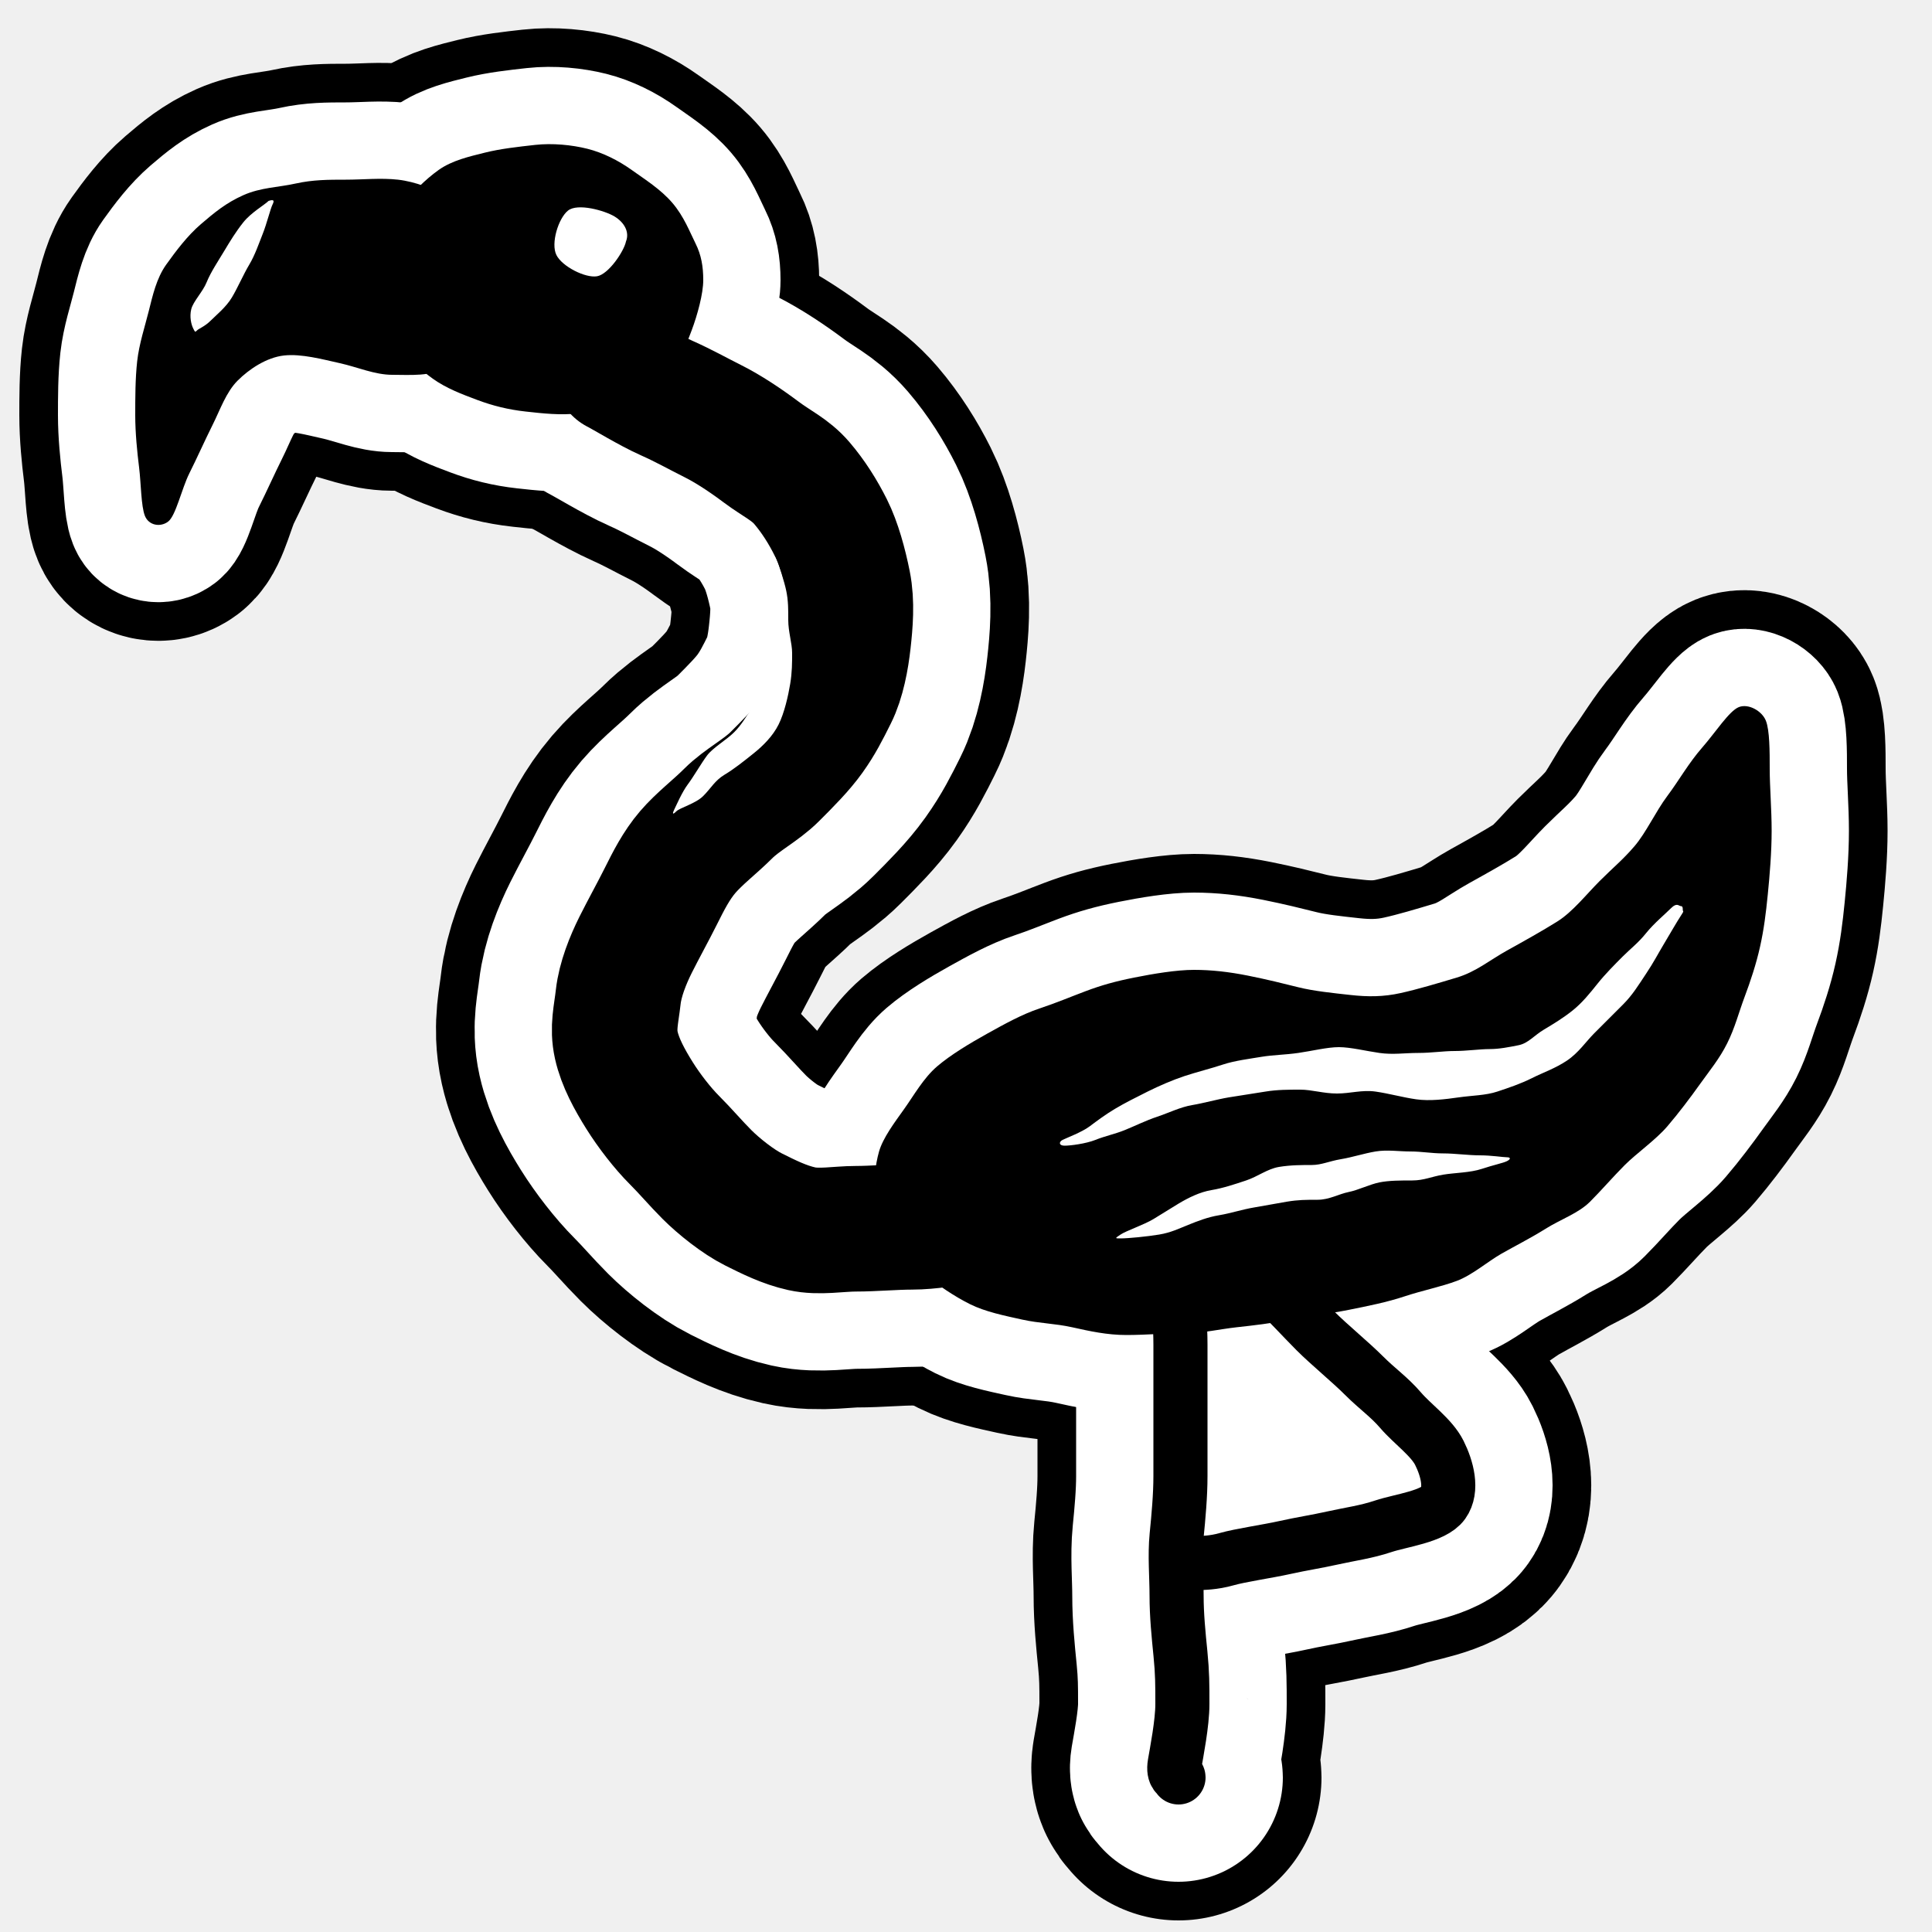
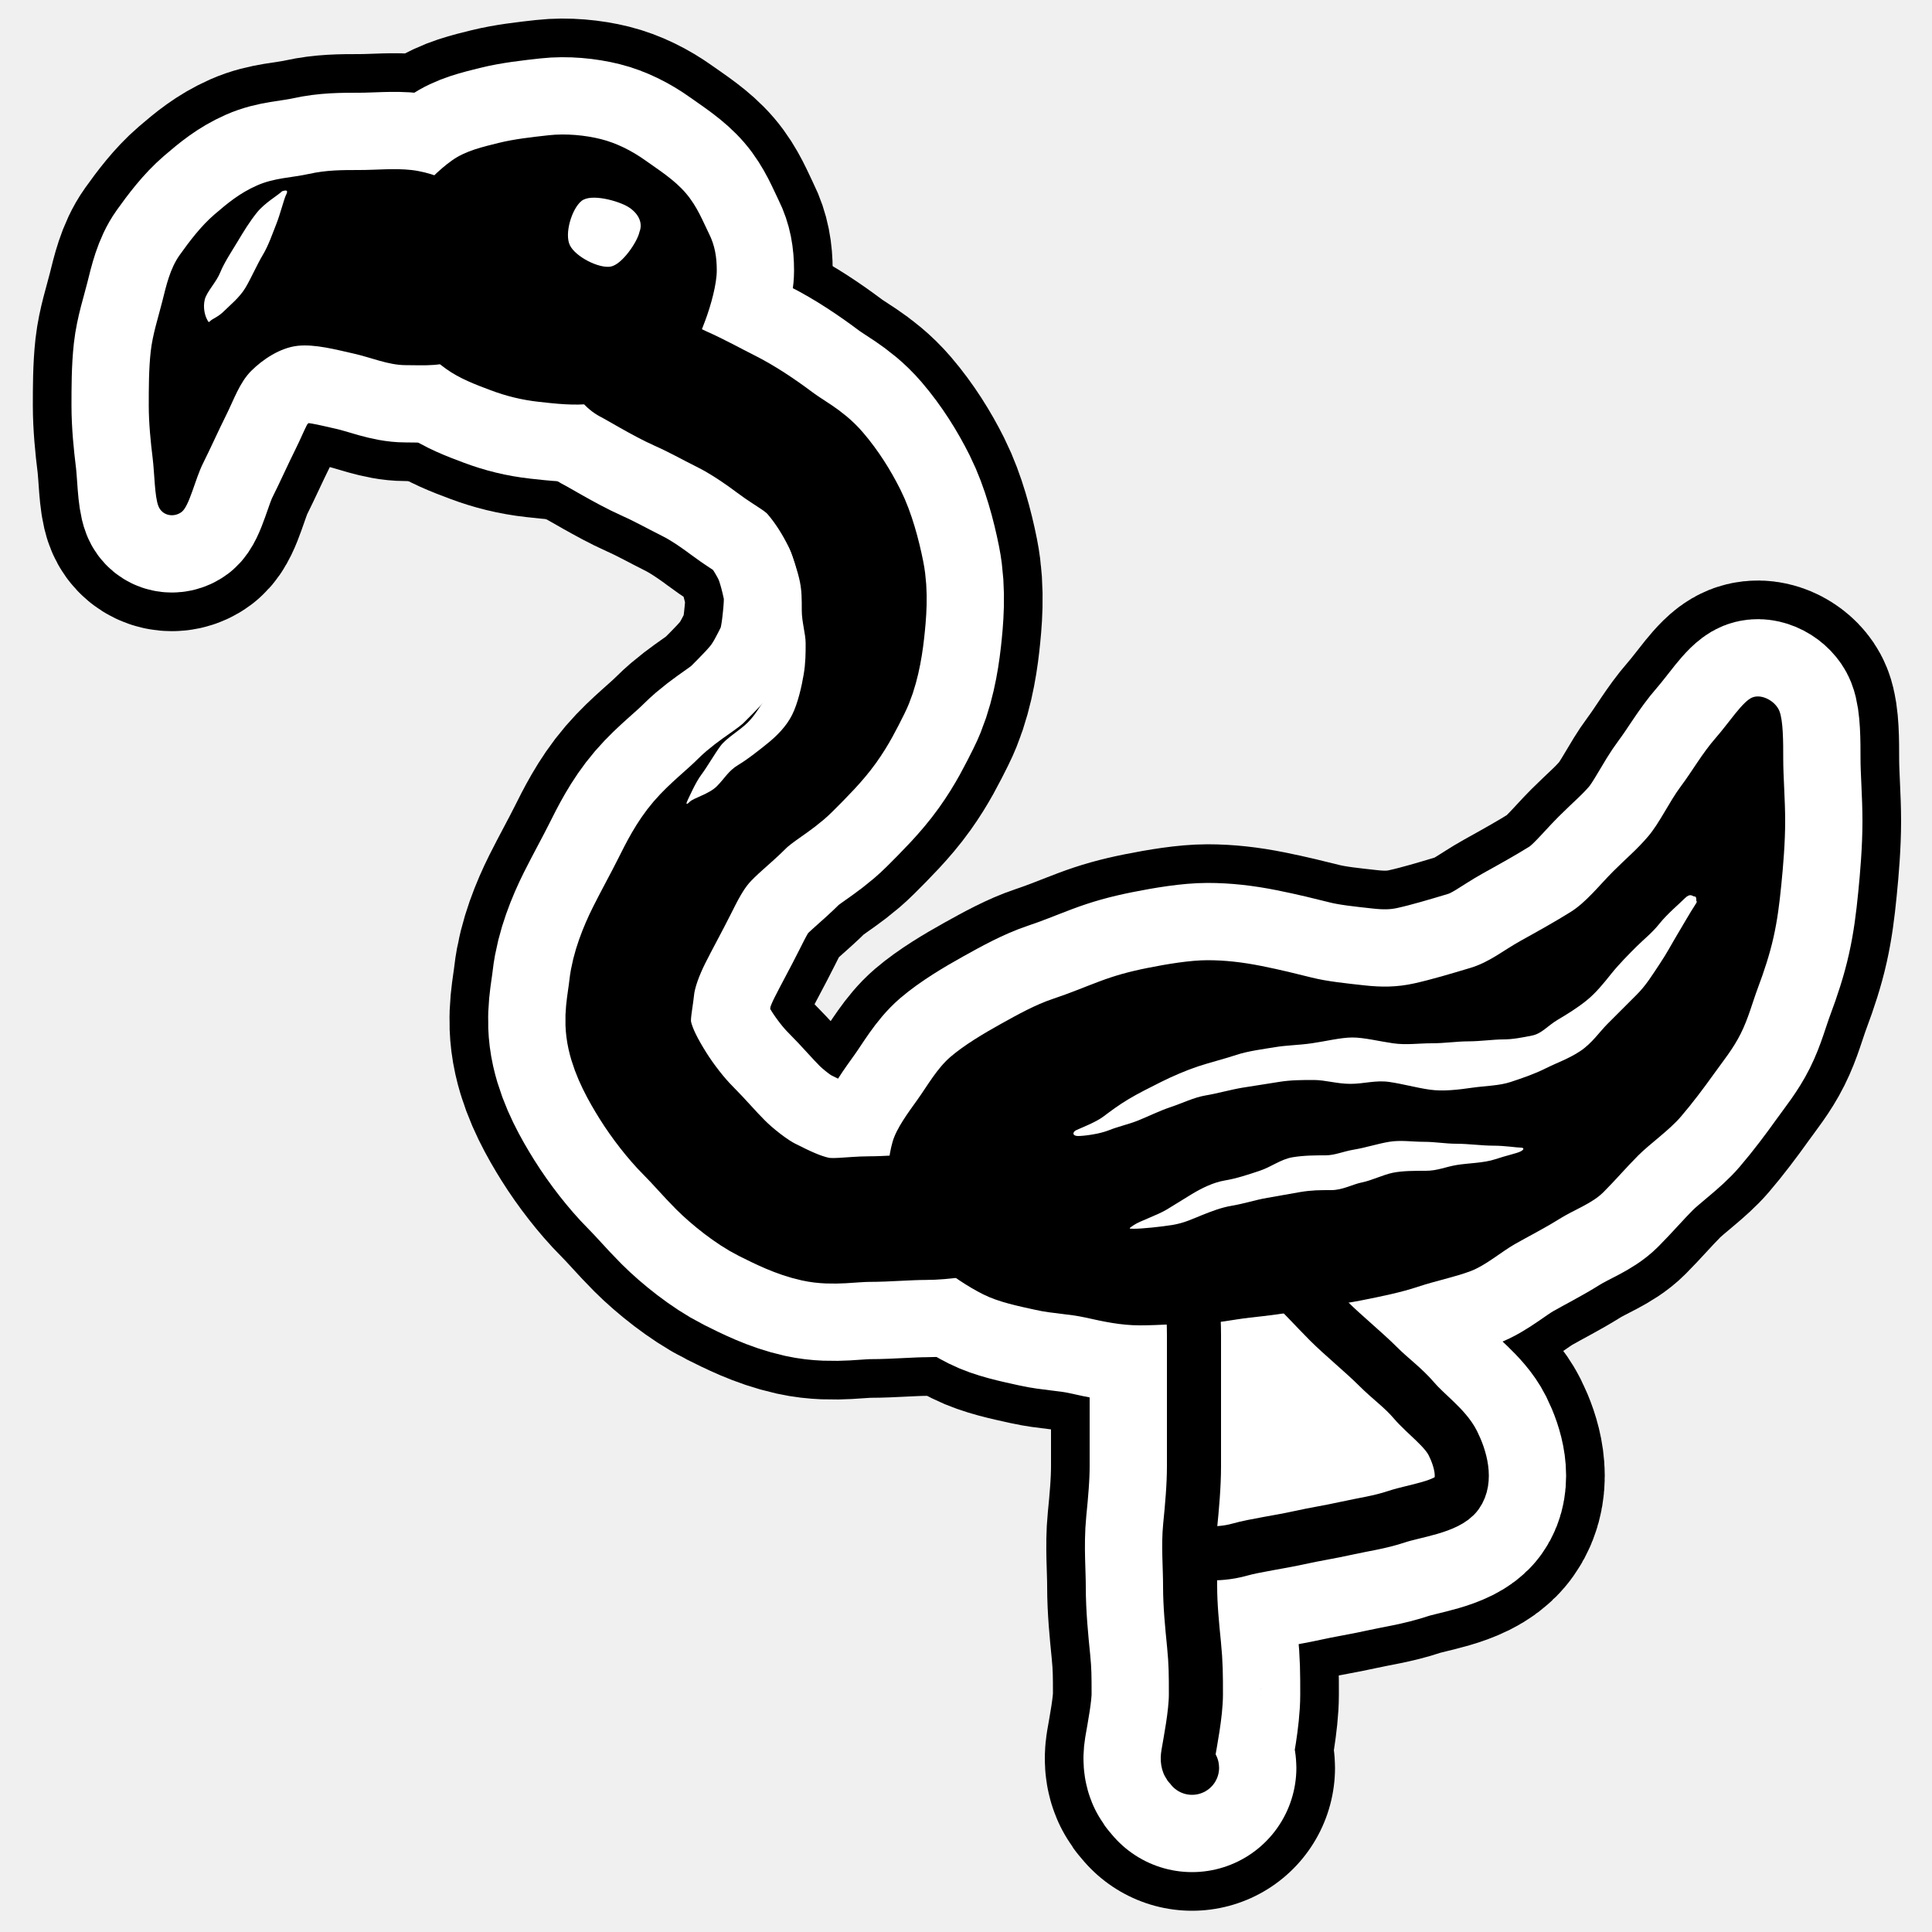
<svg xmlns="http://www.w3.org/2000/svg" width="100" height="100" viewBox="0 0 100 100">
  <defs>
    <path id="s0" d="M22.9 10.1c-.4-.3-1.4-.7-2.3-.8s-1.8 0-2.7 0-1.7 0-2.6.2-1.8.2-2.7.6-1.5.9-2.2 1.5-1.3 1.4-1.8 2.1-.7 1.6-.9 2.4-.5 1.7-.6 2.6-.1 1.9-.1 2.8.1 1.9.2 2.7.1 2 .3 2.5.8.6 1.2.3.7-1.7 1.1-2.5.8-1.7 1.2-2.5.7-1.7 1.3-2.3 1.5-1.2 2.4-1.3 2 .2 2.9.4 1.8.6 2.7.6 2.1.1 2.7-.4.8-1.9 1-2.8.2-1.9.1-2.8-.4-1.9-.6-2.4-.1-.6-.6-.9z" />
    <path id="s1" d="M36.4 14.5c0 .7-.3 1.8-.6 2.6s-.6 1.6-1.2 2.2-1.4 1.1-2.2 1.4-1.6.6-2.5.7-1.8 0-2.7-.1-1.7-.3-2.5-.6-1.6-.6-2.3-1.1-1.3-1.1-1.7-1.8-.9-1.4-1.1-2.2-.1-1.8.1-2.6.6-1.6 1.1-2.3 1.2-1.4 1.9-1.9 1.6-.7 2.4-.9 1.7-.3 2.6-.4 1.9 0 2.7.2 1.6.6 2.3 1.1 1.5 1 2.1 1.7.9 1.5 1.2 2.1.4 1.2.4 1.9z" />
    <path id="s2" d="M45.3 62c-.1-.8 0-1.7.2-2.4s.8-1.5 1.3-2.2 1-1.6 1.7-2.2 1.7-1.2 2.6-1.7 1.8-1 2.7-1.3 1.6-.6 2.4-.9 1.5-.5 2.5-.7 2.2-.4 3.1-.4 1.8.1 2.8.3 1.8.4 2.6.6 1.8.3 2.7.4 1.7.1 2.6-.1 1.9-.5 2.9-.8 1.7-.9 2.6-1.4 1.8-1 2.6-1.5 1.5-1.4 2.2-2.1 1.2-1.1 1.8-1.8 1.1-1.8 1.7-2.6 1.1-1.7 1.8-2.5 1.4-1.9 1.9-2.1 1.2.2 1.4.7.2 1.6.2 2.5.1 2.1.1 3.2-.1 2.3-.2 3.3-.2 1.8-.4 2.7-.5 1.8-.8 2.6-.5 1.6-.9 2.4-.9 1.4-1.4 2.1-1.1 1.5-1.7 2.2-1.6 1.4-2.2 2-1.2 1.3-1.8 1.9-1.5.9-2.3 1.4-1.6.9-2.3 1.3-1.5 1.1-2.3 1.4-1.8.5-2.7.8-1.9.5-2.9.7-2 .3-3 .5-1.9.3-2.8.4-1.7.3-2.6.3-2.1.1-3.1.1-1.9-.2-2.8-.4-1.7-.2-2.6-.4-1.9-.4-2.7-.8-1.7-1-2.4-1.6-1.4-1.3-1.8-1.9-.6-1.3-.7-2z" />
    <path id="l0" d="M31.9 19.2c.4.2 1.7 1 2.6 1.4s1.6.8 2.4 1.2 1.7 1 2.5 1.6 1.5.9 2.1 1.6 1.1 1.5 1.5 2.3.7 1.9.9 2.9.1 2.1 0 3-.3 2-.7 2.8-.7 1.4-1.2 2.1-1.2 1.4-1.9 2.1-1.7 1.2-2.4 1.9-1.5 1.3-2.1 2-1 1.5-1.4 2.3-.9 1.7-1.3 2.5-.8 1.8-.9 2.7-.3 1.6-.1 2.5.7 1.8 1.2 2.6 1.2 1.7 1.8 2.3 1.1 1.2 1.7 1.8 1.6 1.4 2.4 1.8 1.6.8 2.5 1 1.9 0 2.8 0 2-.1 2.9-.1 2.1-.2 2.5-.3.3 0 .3 0" fill="none" />
    <path id="l1" d="M60.9 67c.1.4.2 1.6.2 2.6s0 2.7 0 3.8 0 2 0 3-.1 2.1-.2 3.1 0 2.1 0 3.1.1 2 .2 3 .1 1.6.1 2.6-.3 2.5-.4 3.1.2.6.2.7" fill="none" />
    <path id="l2" d="M66.1 66.9c.4.3 1.3 1.3 2 2s1.8 1.6 2.5 2.3 1.3 1.1 1.9 1.8 1.6 1.4 2 2.2.7 1.9.2 2.6-2.2.9-3.1 1.2-1.7.4-2.6.6-1.6.3-2.5.5-2.3.4-3 .6-1.3.2-1.5.2" fill="none" />
  </defs>
-   <g fill="#000" stroke="#000" stroke-linejoin="round" stroke-linecap="round" stroke-width="12">
-     <use href="#s0" />
-     <use href="#s1" />
-     <use href="#s2" />
-     <use href="#l0" stroke-width="18.5" />
-     <use href="#l1" stroke-width="14.8" />
-     <use href="#l2" stroke-width="14.8" />
+   <g transform="translate(50 50) scale(1.000) translate(-49.3 -50.5)">
+     <g fill="#000" stroke="#000" stroke-linejoin="round" stroke-linecap="round" stroke-width="12">
+       <use href="#s0" />
+       <use href="#s1" />
+       <use href="#s2" />
+       <use href="#l0" stroke-width="18.5" />
+       <use href="#l1" stroke-width="14.8" />
+       <use href="#l2" stroke-width="14.8" />
+     </g>
+     <g fill="#fff" stroke="#fff" stroke-linejoin="round" stroke-linecap="round" stroke-width="8">
+       <use href="#s0" />
+       <use href="#s1" />
+       <use href="#s2" />
+       <use href="#l0" stroke-width="14.5" />
+       <use href="#l1" stroke-width="10.8" />
+       <use href="#l2" stroke-width="10.8" />
+     </g>
+     <g fill="#000" stroke="#000" stroke-linejoin="round" stroke-linecap="round" stroke-width="0">
+       <use href="#s0" />
+       <use href="#s1" />
+       <use href="#s2" />
+       <use href="#l0" stroke-width="6.5" />
+       <use href="#l1" stroke-width="2.8" />
+       <use href="#l2" stroke-width="2.8" />
+     </g>
+     <g>
+       <path d="M32.4 12.5c-.1.5-.9 1.7-1.5 1.8s-1.8-.5-2.1-1.1.1-1.9.6-2.3 1.9 0 2.4.3.8.8.6 1.3z" fill="#fff" />
+       <path d="M13.9 10.4c-.2.2-.9.6-1.3 1.1s-.7 1-1 1.5-.7 1.1-.9 1.6-.7 1-.8 1.4 0 .8.1 1 .1.2.2.1.4-.2.7-.5.8-.7 1.1-1.2.6-1.2.9-1.7.5-1.1.7-1.6.4-1.3.5-1.5.1-.3-.2-.2z" fill="#fff" />
+       <path d="M40 29c-.1.3-.1 1.1-.2 1.6s0 1-.1 1.5-.2 1.1-.2 1.6 0 1-.1 1.5-.2 1.1-.5 1.5-.5.8-.9 1.2-1.1.8-1.4 1.2-.7 1.1-1 1.5-.6 1.1-.7 1.3-.1.3.1.1 1-.4 1.4-.8.6-.8 1.1-1.1 1-.7 1.5-1.1 1-.9 1.3-1.5.5-1.5.6-2.1.1-1.1.1-1.6-.2-1.1-.2-1.7 0-1-.1-1.5-.4-1.4-.5-1.6-.1-.3-.2 0z" fill="#fff" />
+       <path d="M55.1 59.3c.3 0 1.1-.1 1.6-.3s1-.3 1.5-.5 1.1-.5 1.7-.7 1.2-.5 1.8-.6 1.3-.3 1.9-.4 1.3-.2 1.9-.3 1.2-.1 1.8-.1 1.2.2 1.9.2 1.3-.2 2-.1 1.4.3 2.1.4 1.5 0 2.2-.1 1.4-.1 2-.3 1.2-.4 1.8-.7 1.2-.5 1.8-.9 1-1 1.4-1.4 1-1 1.5-1.5.8-1 1.2-1.6.6-1 .9-1.5.7-1.2.9-1.5.1-.2.1-.3 0-.2-.1-.2-.2-.2-.5.1-.9.8-1.3 1.3-.8.8-1.2 1.2-.9.9-1.3 1.4-.8 1-1.3 1.4-1 .7-1.5 1-.8.7-1.3.8-1 .2-1.5.2-1.2.1-1.8.1-1.2.1-1.9.1-1.3.1-2 0-1.5-.3-2.1-.3-1.4.2-2.1.3-1.3.1-1.9.2-1.4.2-2 .4-1.4.4-2 .6-1.3.5-1.9.8-1.2.6-1.7.9-.9.6-1.3.9-1.2.6-1.4.7-.2.3.1.3z" fill="#fff" />
+       <path d="M58 64.1c.4 0 1.4-.1 2-.2s1-.3 1.5-.5 1-.4 1.6-.5 1.2-.3 1.8-.4 1.1-.2 1.7-.3 1-.1 1.6-.1 1.1-.3 1.6-.4 1.1-.4 1.6-.5 1.1-.1 1.7-.1 1-.2 1.6-.3 1.4-.1 2-.3 1.1-.3 1.3-.4.2-.2 0-.2-.8-.1-1.4-.1-1.3-.1-1.9-.1-1.1-.1-1.7-.1-1.2-.1-1.8 0-1.2.3-1.8.4-1 .3-1.5.3-1.1 0-1.7.1-1.1.5-1.7.7-1.2.4-1.8.5-1.2.4-1.7.7-.8.5-1.3.8-1.4.6-1.7.8-.3.2 0 .2z" fill="#fff" />
+     </g>
+     <g />
  </g>
-   <g fill="#fff" stroke="#fff" stroke-linejoin="round" stroke-linecap="round" stroke-width="8">
-     <use href="#s0" />
-     <use href="#s1" />
-     <use href="#s2" />
-     <use href="#l0" stroke-width="14.5" />
-     <use href="#l1" stroke-width="10.8" />
-     <use href="#l2" stroke-width="10.8" />
-   </g>
-   <g fill="#000" stroke="#000" stroke-linejoin="round" stroke-linecap="round" stroke-width="0">
-     <use href="#s0" />
-     <use href="#s1" />
-     <use href="#s2" />
-     <use href="#l0" stroke-width="6.5" />
-     <use href="#l1" stroke-width="2.8" />
-     <use href="#l2" stroke-width="2.8" />
-   </g>
-   <g>
-     <path d="M32.4 12.5c-.1.5-.9 1.7-1.5 1.8s-1.8-.5-2.1-1.1.1-1.9.6-2.3 1.9 0 2.4.3.8.8.6 1.3z" fill="#fff" />
-     <path d="M13.9 10.4c-.2.2-.9.6-1.3 1.1s-.7 1-1 1.5-.7 1.1-.9 1.6-.7 1-.8 1.4 0 .8.1 1 .1.2.2.1.4-.2.7-.5.8-.7 1.1-1.2.6-1.2.9-1.7.5-1.1.7-1.6.4-1.3.5-1.5.1-.3-.2-.2z" fill="#fff" />
-     <path d="M40 29c-.1.3-.1 1.1-.2 1.6s0 1-.1 1.5-.2 1.1-.2 1.6 0 1-.1 1.5-.2 1.1-.5 1.5-.5.8-.9 1.2-1.1.8-1.4 1.2-.7 1.1-1 1.5-.6 1.1-.7 1.3-.1.3.1.1 1-.4 1.4-.8.6-.8 1.1-1.1 1-.7 1.5-1.1 1-.9 1.3-1.5.5-1.5.6-2.1.1-1.1.1-1.6-.2-1.1-.2-1.7 0-1-.1-1.5-.4-1.4-.5-1.6-.1-.3-.2 0z" fill="#fff" />
-     <path d="M55.1 59.3c.3 0 1.1-.1 1.6-.3s1-.3 1.5-.5 1.1-.5 1.7-.7 1.2-.5 1.8-.6 1.3-.3 1.9-.4 1.3-.2 1.9-.3 1.2-.1 1.8-.1 1.2.2 1.9.2 1.3-.2 2-.1 1.4.3 2.1.4 1.5 0 2.2-.1 1.4-.1 2-.3 1.2-.4 1.8-.7 1.2-.5 1.8-.9 1-1 1.4-1.4 1-1 1.5-1.5.8-1 1.2-1.6.6-1 .9-1.5.7-1.2.9-1.5.1-.2.1-.3 0-.2-.1-.2-.2-.2-.5.1-.9.8-1.3 1.3-.8.8-1.2 1.2-.9.9-1.3 1.4-.8 1-1.3 1.4-1 .7-1.5 1-.8.7-1.3.8-1 .2-1.5.2-1.2.1-1.8.1-1.2.1-1.9.1-1.3.1-2 0-1.5-.3-2.1-.3-1.4.2-2.1.3-1.3.1-1.9.2-1.4.2-2 .4-1.4.4-2 .6-1.3.5-1.9.8-1.2.6-1.7.9-.9.6-1.3.9-1.2.6-1.4.7-.2.3.1.3z" fill="#fff" />
-     <path d="M58 64.1c.4 0 1.4-.1 2-.2s1-.3 1.5-.5 1-.4 1.6-.5 1.2-.3 1.8-.4 1.1-.2 1.7-.3 1-.1 1.6-.1 1.1-.3 1.6-.4 1.1-.4 1.6-.5 1.1-.1 1.7-.1 1-.2 1.6-.3 1.4-.1 2-.3 1.1-.3 1.3-.4.2-.2 0-.2-.8-.1-1.4-.1-1.3-.1-1.9-.1-1.1-.1-1.7-.1-1.2-.1-1.8 0-1.2.3-1.8.4-1 .3-1.5.3-1.1 0-1.7.1-1.1.5-1.7.7-1.2.4-1.8.5-1.2.4-1.7.7-.8.5-1.3.8-1.4.6-1.7.8-.3.2 0 .2z" fill="#fff" />
-   </g>
-   <g />
</svg>
